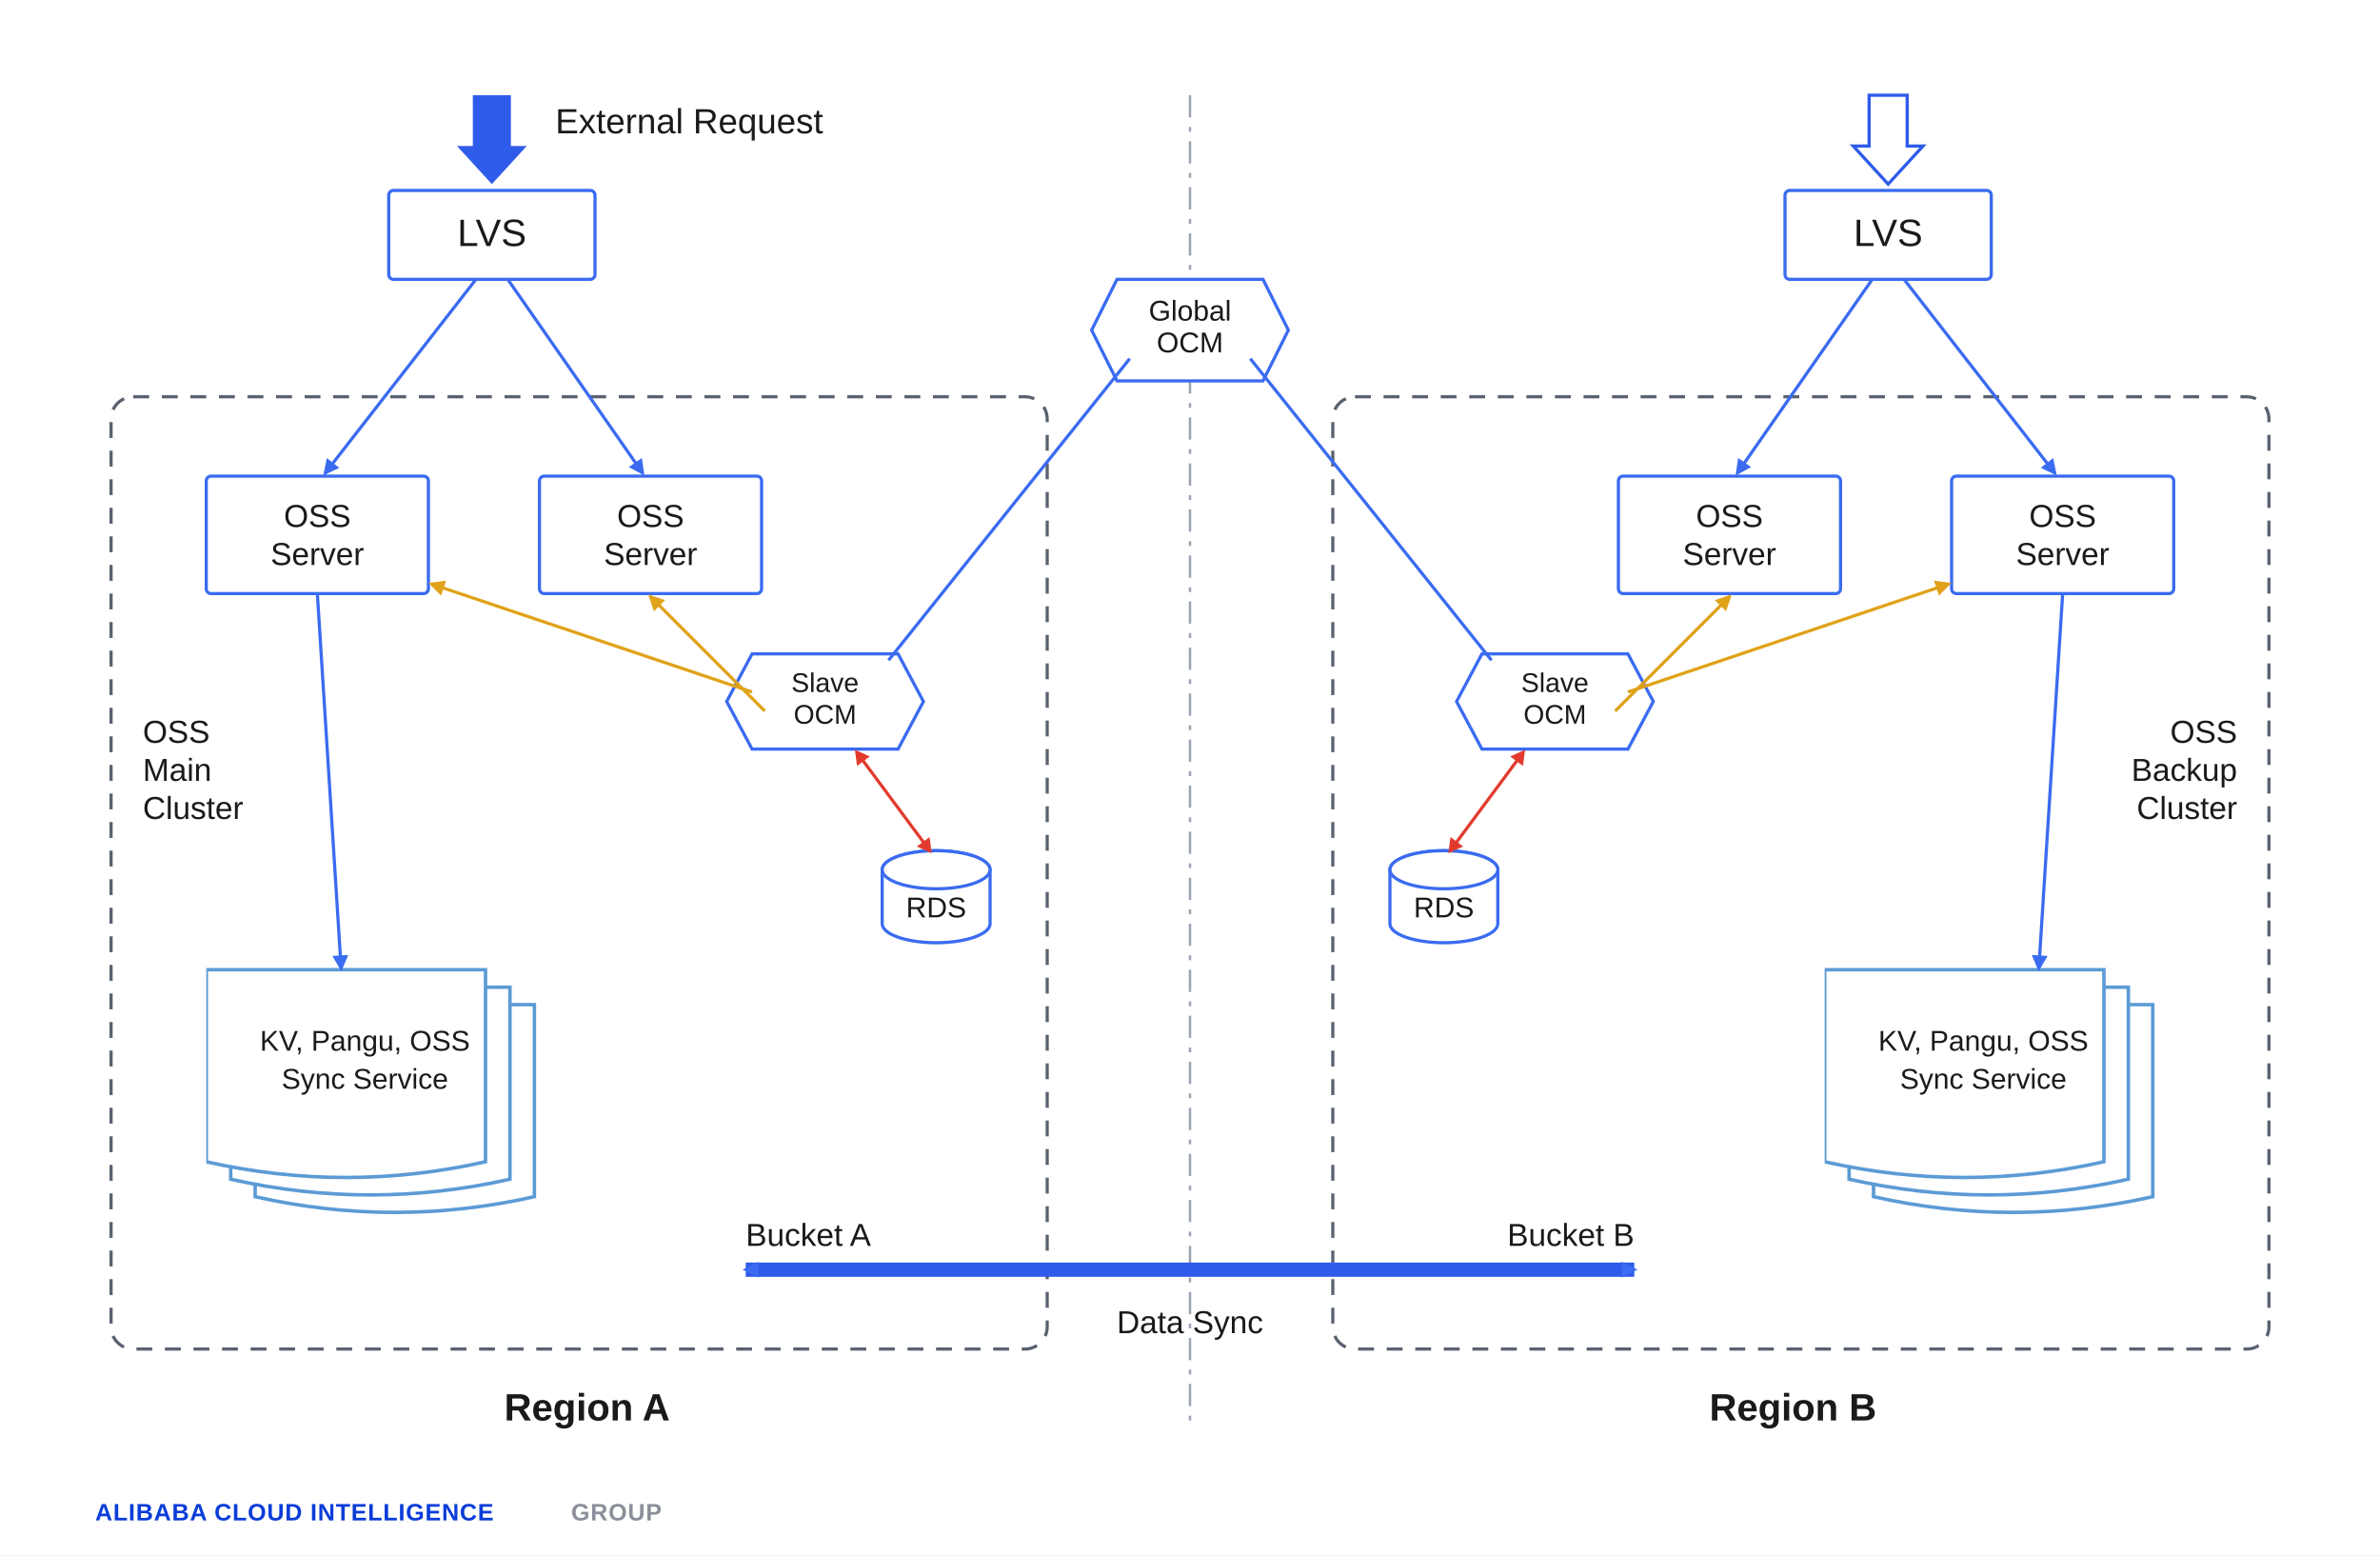
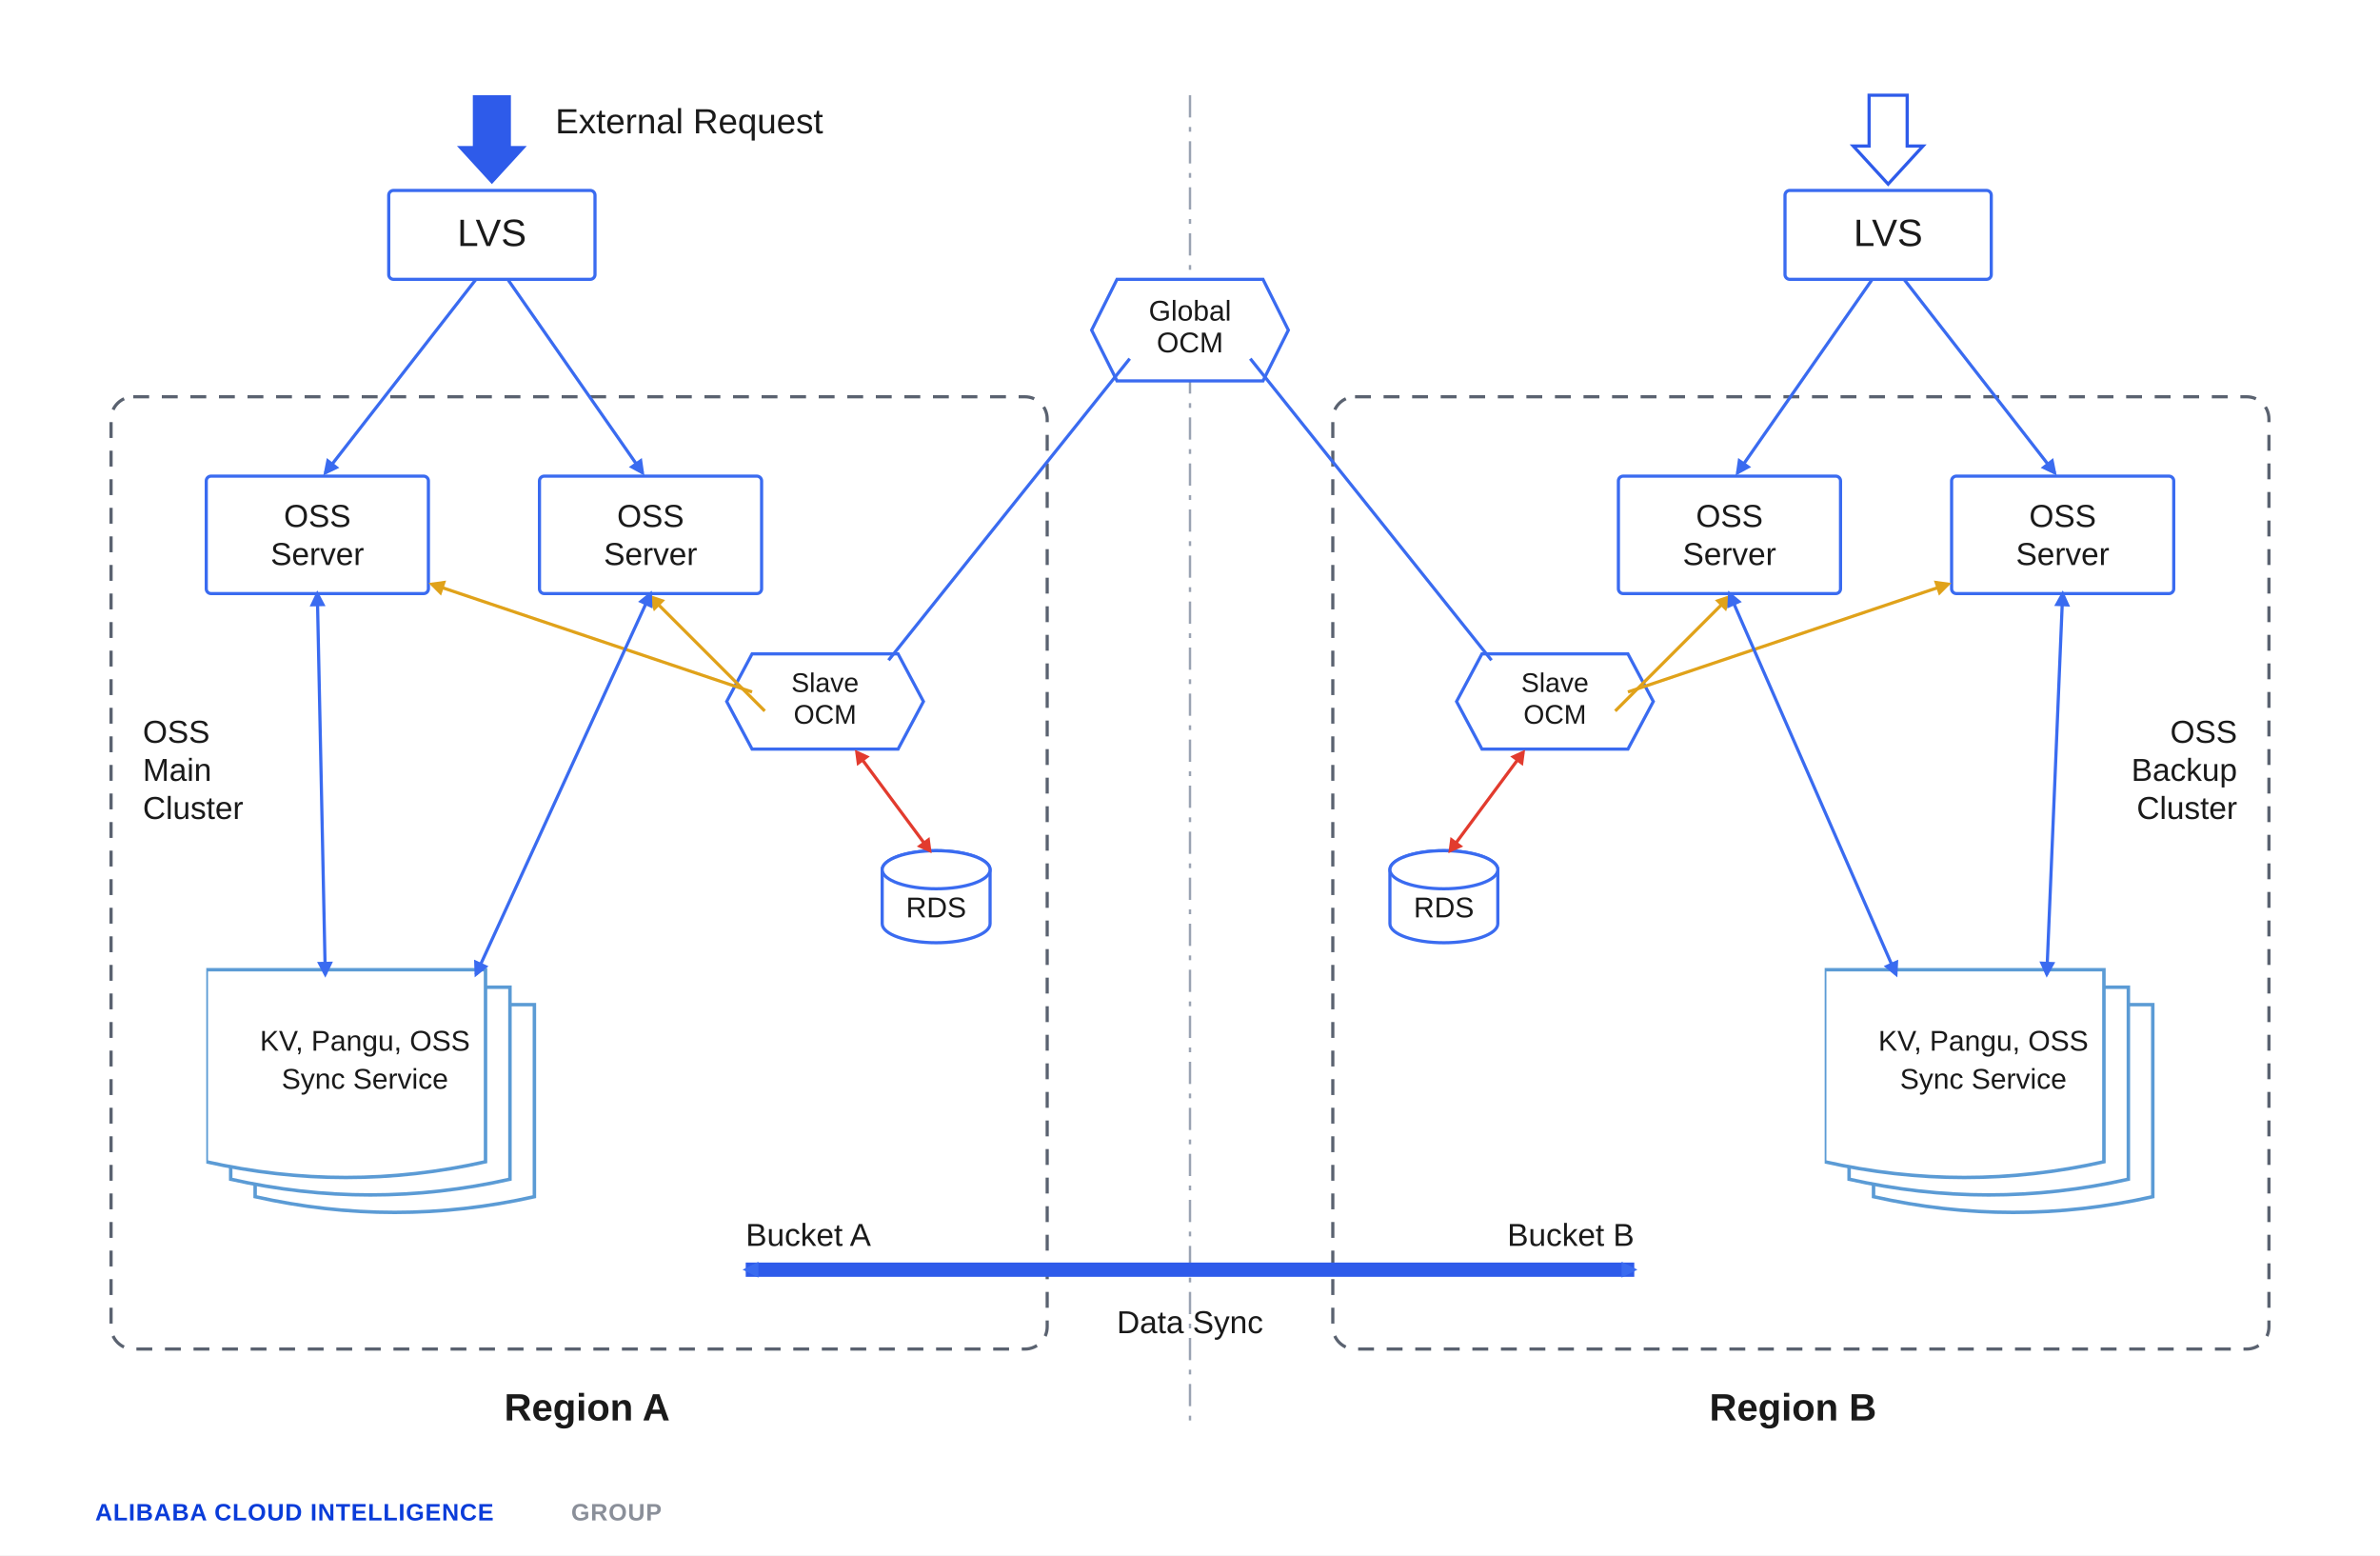
<svg xmlns="http://www.w3.org/2000/svg" width="1500" height="980" viewBox="0 0 1500 980" font-family="'Helvetica Neue','Arial',sans-serif">
  <defs>
    <marker id="aB" markerWidth="12" markerHeight="12" refX="8" refY="5" orient="auto" markerUnits="userSpaceOnUse">
      <path d="M0,0 L10,5 L0,10 Z" fill="#3A6BF0" />
    </marker>
    <marker id="aBs" markerWidth="12" markerHeight="12" refX="2" refY="5" orient="auto" markerUnits="userSpaceOnUse">
      <path d="M10,0 L0,5 L10,10 Z" fill="#3A6BF0" />
    </marker>
    <marker id="aY" markerWidth="12" markerHeight="12" refX="8" refY="5" orient="auto" markerUnits="userSpaceOnUse">
      <path d="M0,0 L10,5 L0,10 Z" fill="#E0A21A" />
    </marker>
    <marker id="aR" markerWidth="11" markerHeight="11" refX="7" refY="5" orient="auto" markerUnits="userSpaceOnUse">
      <path d="M0,0 L9,5 L0,10 Z" fill="#E23B2E" />
    </marker>
    <marker id="aRs" markerWidth="11" markerHeight="11" refX="2" refY="5" orient="auto" markerUnits="userSpaceOnUse">
      <path d="M9,0 L0,5 L9,10 Z" fill="#E23B2E" />
    </marker>
    <symbol id="bucket" viewBox="0 0 200 150">
      <path d="M28,30 H188 V140 Q108,158 28,140 Z" fill="#FFFFFF" stroke="#5B9BD5" stroke-width="2" />
      <path d="M14,20 H174 V130 Q94,148 14,130 Z" fill="#FFFFFF" stroke="#5B9BD5" stroke-width="2" />
      <path d="M0,10 H160 V120 Q80,138 0,120 Z" fill="#FFFFFF" stroke="#5B9BD5" stroke-width="2" />
    </symbol>
  </defs>
  <rect x="0" y="0" width="1500" height="980" fill="#FFFFFF" />
  <line x1="750" y1="60" x2="750" y2="900" stroke="#9AA3B2" stroke-width="1.5" stroke-dasharray="14 6 3 6" />
  <polygon points="298,60 322,60 322,92 332,92 310,116 288,92 298,92" fill="#2E5BEA" />
  <text x="350" y="84" font-size="22" fill="#1A1A1A">External Request</text>
  <polygon points="1178,60 1202,60 1202,92 1212,92 1190,116 1168,92 1178,92" fill="none" stroke="#2E5BEA" stroke-width="2" />
  <path d="M704,176 h92 l16,32 -16,32 h-92 l-16,-32 z" fill="#FFFFFF" stroke="#3A6BF0" stroke-width="2" />
  <text x="750" y="202" text-anchor="middle" font-size="18" fill="#1A1A1A">Global</text>
  <text x="750" y="222" text-anchor="middle" font-size="18" fill="#1A1A1A">OCM</text>
  <rect x="70" y="250" width="590" height="600" rx="14" fill="none" stroke="#5A6270" stroke-width="2" stroke-dasharray="10 8" />
  <rect x="840" y="250" width="590" height="600" rx="14" fill="none" stroke="#5A6270" stroke-width="2" stroke-dasharray="10 8" />
  <rect x="245" y="120" width="130" height="56" rx="3" fill="#FFFFFF" stroke="#3A6BF0" stroke-width="2" />
  <text x="310" y="155" text-anchor="middle" font-size="24" fill="#1A1A1A">LVS</text>
  <rect x="1125" y="120" width="130" height="56" rx="3" fill="#FFFFFF" stroke="#3A6BF0" stroke-width="2" />
  <text x="1190" y="155" text-anchor="middle" font-size="24" fill="#1A1A1A">LVS</text>
  <g fill="#FFFFFF" stroke="#3A6BF0" stroke-width="2">
    <rect x="130" y="300" width="140" height="74" rx="3" />
    <rect x="340" y="300" width="140" height="74" rx="3" />
    <rect x="1020" y="300" width="140" height="74" rx="3" />
    <rect x="1230" y="300" width="140" height="74" rx="3" />
  </g>
  <g text-anchor="middle" font-size="20" fill="#1A1A1A">
    <text x="200" y="332">OSS</text>
    <text x="200" y="356">Server</text>
    <text x="410" y="332">OSS</text>
    <text x="410" y="356">Server</text>
    <text x="1090" y="332">OSS</text>
    <text x="1090" y="356">Server</text>
    <text x="1300" y="332">OSS</text>
    <text x="1300" y="356">Server</text>
  </g>
  <g fill="none" stroke="#3A6BF0" stroke-width="2">
    <line x1="300" y1="176" x2="205" y2="298" marker-end="url(#aB)" />
    <line x1="320" y1="176" x2="405" y2="298" marker-end="url(#aB)" />
    <line x1="1180" y1="176" x2="1095" y2="298" marker-end="url(#aB)" />
    <line x1="1200" y1="176" x2="1295" y2="298" marker-end="url(#aB)" />
  </g>
  <text x="90" y="468" font-size="20" fill="#1A1A1A">OSS</text>
  <text x="90" y="492" font-size="20" fill="#1A1A1A">Main</text>
  <text x="90" y="516" font-size="20" fill="#1A1A1A">Cluster</text>
  <text x="1410" y="468" text-anchor="end" font-size="20" fill="#1A1A1A">OSS</text>
  <text x="1410" y="492" text-anchor="end" font-size="20" fill="#1A1A1A">Backup</text>
  <text x="1410" y="516" text-anchor="end" font-size="20" fill="#1A1A1A">Cluster</text>
  <path d="M474,412 h92 l16,30 -16,30 h-92 l-16,-30 z" fill="#FFFFFF" stroke="#3A6BF0" stroke-width="2" />
  <text x="520" y="436" text-anchor="middle" font-size="17" fill="#1A1A1A">Slave</text>
  <text x="520" y="456" text-anchor="middle" font-size="17" fill="#1A1A1A">OCM</text>
  <path d="M934,412 h92 l16,30 -16,30 h-92 l-16,-30 z" fill="#FFFFFF" stroke="#3A6BF0" stroke-width="2" />
  <text x="980" y="436" text-anchor="middle" font-size="17" fill="#1A1A1A">Slave</text>
  <text x="980" y="456" text-anchor="middle" font-size="17" fill="#1A1A1A">OCM</text>
  <g fill="none" stroke="#3A6BF0" stroke-width="2">
    <line x1="712" y1="226" x2="560" y2="416" />
    <line x1="788" y1="226" x2="940" y2="416" />
  </g>
  <g fill="none" stroke="#E0A21A" stroke-width="2">
    <line x1="474" y1="436" x2="272" y2="368" marker-end="url(#aY)" />
    <line x1="482" y1="448" x2="410" y2="376" marker-end="url(#aY)" />
    <line x1="1026" y1="436" x2="1228" y2="368" marker-end="url(#aY)" />
    <line x1="1018" y1="448" x2="1090" y2="376" marker-end="url(#aY)" />
  </g>
  <g fill="#FFFFFF" stroke="#3A6BF0" stroke-width="2">
    <path d="M556,548 a34,12 0 0 1 68,0 v34 a34,12 0 0 1 -68,0 z" />
    <path d="M876,548 a34,12 0 0 1 68,0 v34 a34,12 0 0 1 -68,0 z" />
  </g>
  <ellipse cx="590" cy="548" rx="34" ry="12" fill="#FFFFFF" stroke="#3A6BF0" stroke-width="2" />
  <ellipse cx="910" cy="548" rx="34" ry="12" fill="#FFFFFF" stroke="#3A6BF0" stroke-width="2" />
  <text x="590" y="578" text-anchor="middle" font-size="18" fill="#1A1A1A">RDS</text>
  <text x="910" y="578" text-anchor="middle" font-size="18" fill="#1A1A1A">RDS</text>
  <line x1="540" y1="474" x2="586" y2="536" stroke="#E23B2E" stroke-width="2" marker-end="url(#aR)" marker-start="url(#aRs)" />
  <line x1="960" y1="474" x2="914" y2="536" stroke="#E23B2E" stroke-width="2" marker-end="url(#aR)" marker-start="url(#aRs)" />
  <use href="#bucket" x="130" y="600" width="220" height="165" />
  <use href="#bucket" x="1150" y="600" width="220" height="165" />
  <g text-anchor="middle" font-size="18" fill="#1A1A1A">
    <text x="230" y="662">KV, Pangu, OSS</text>
    <text x="230" y="686">Sync Service</text>
    <text x="1250" y="662">KV, Pangu, OSS</text>
    <text x="1250" y="686">Sync Service</text>
  </g>
  <g fill="none" stroke="#3A6BF0" stroke-width="2">
-     <line x1="200" y1="374" x2="215" y2="610" marker-end="url(#aB)" />
-     <line x1="1300" y1="374" x2="1285" y2="610" marker-end="url(#aB)" />
+     <line x1="200" y1="374" x2="205" y2="614" marker-start="url(#aBs)" marker-end="url(#aB)" />
+     <line x1="410" y1="374" x2="300" y2="614" marker-start="url(#aBs)" marker-end="url(#aB)" />
+     <line x1="1090" y1="374" x2="1195" y2="614" marker-start="url(#aBs)" marker-end="url(#aB)" />
+     <line x1="1300" y1="374" x2="1290" y2="614" marker-start="url(#aBs)" marker-end="url(#aB)" />
  </g>
  <line x1="470" y1="800" x2="1030" y2="800" stroke="#2E5BEA" stroke-width="9" marker-end="url(#aB)" marker-start="url(#aBs)" />
  <text x="470" y="785" font-size="20" fill="#1A1A1A">Bucket A</text>
  <text x="1030" y="785" text-anchor="end" font-size="20" fill="#1A1A1A">Bucket B</text>
  <text x="750" y="840" text-anchor="middle" font-size="20" fill="#1A1A1A">Data Sync</text>
  <text x="370" y="895" text-anchor="middle" font-size="24" font-weight="700" fill="#1A1A1A">Region A</text>
  <text x="1130" y="895" text-anchor="middle" font-size="24" font-weight="700" fill="#1A1A1A">Region B</text>
  <text x="60" y="958" font-size="15" font-weight="800" fill="#0A3CD9" letter-spacing="0.5">ALIBABA CLOUD INTELLIGENCE</text>
  <text x="360" y="958" font-size="15" font-weight="800" fill="#8A8F99" letter-spacing="0.5">GROUP</text>
</svg>
